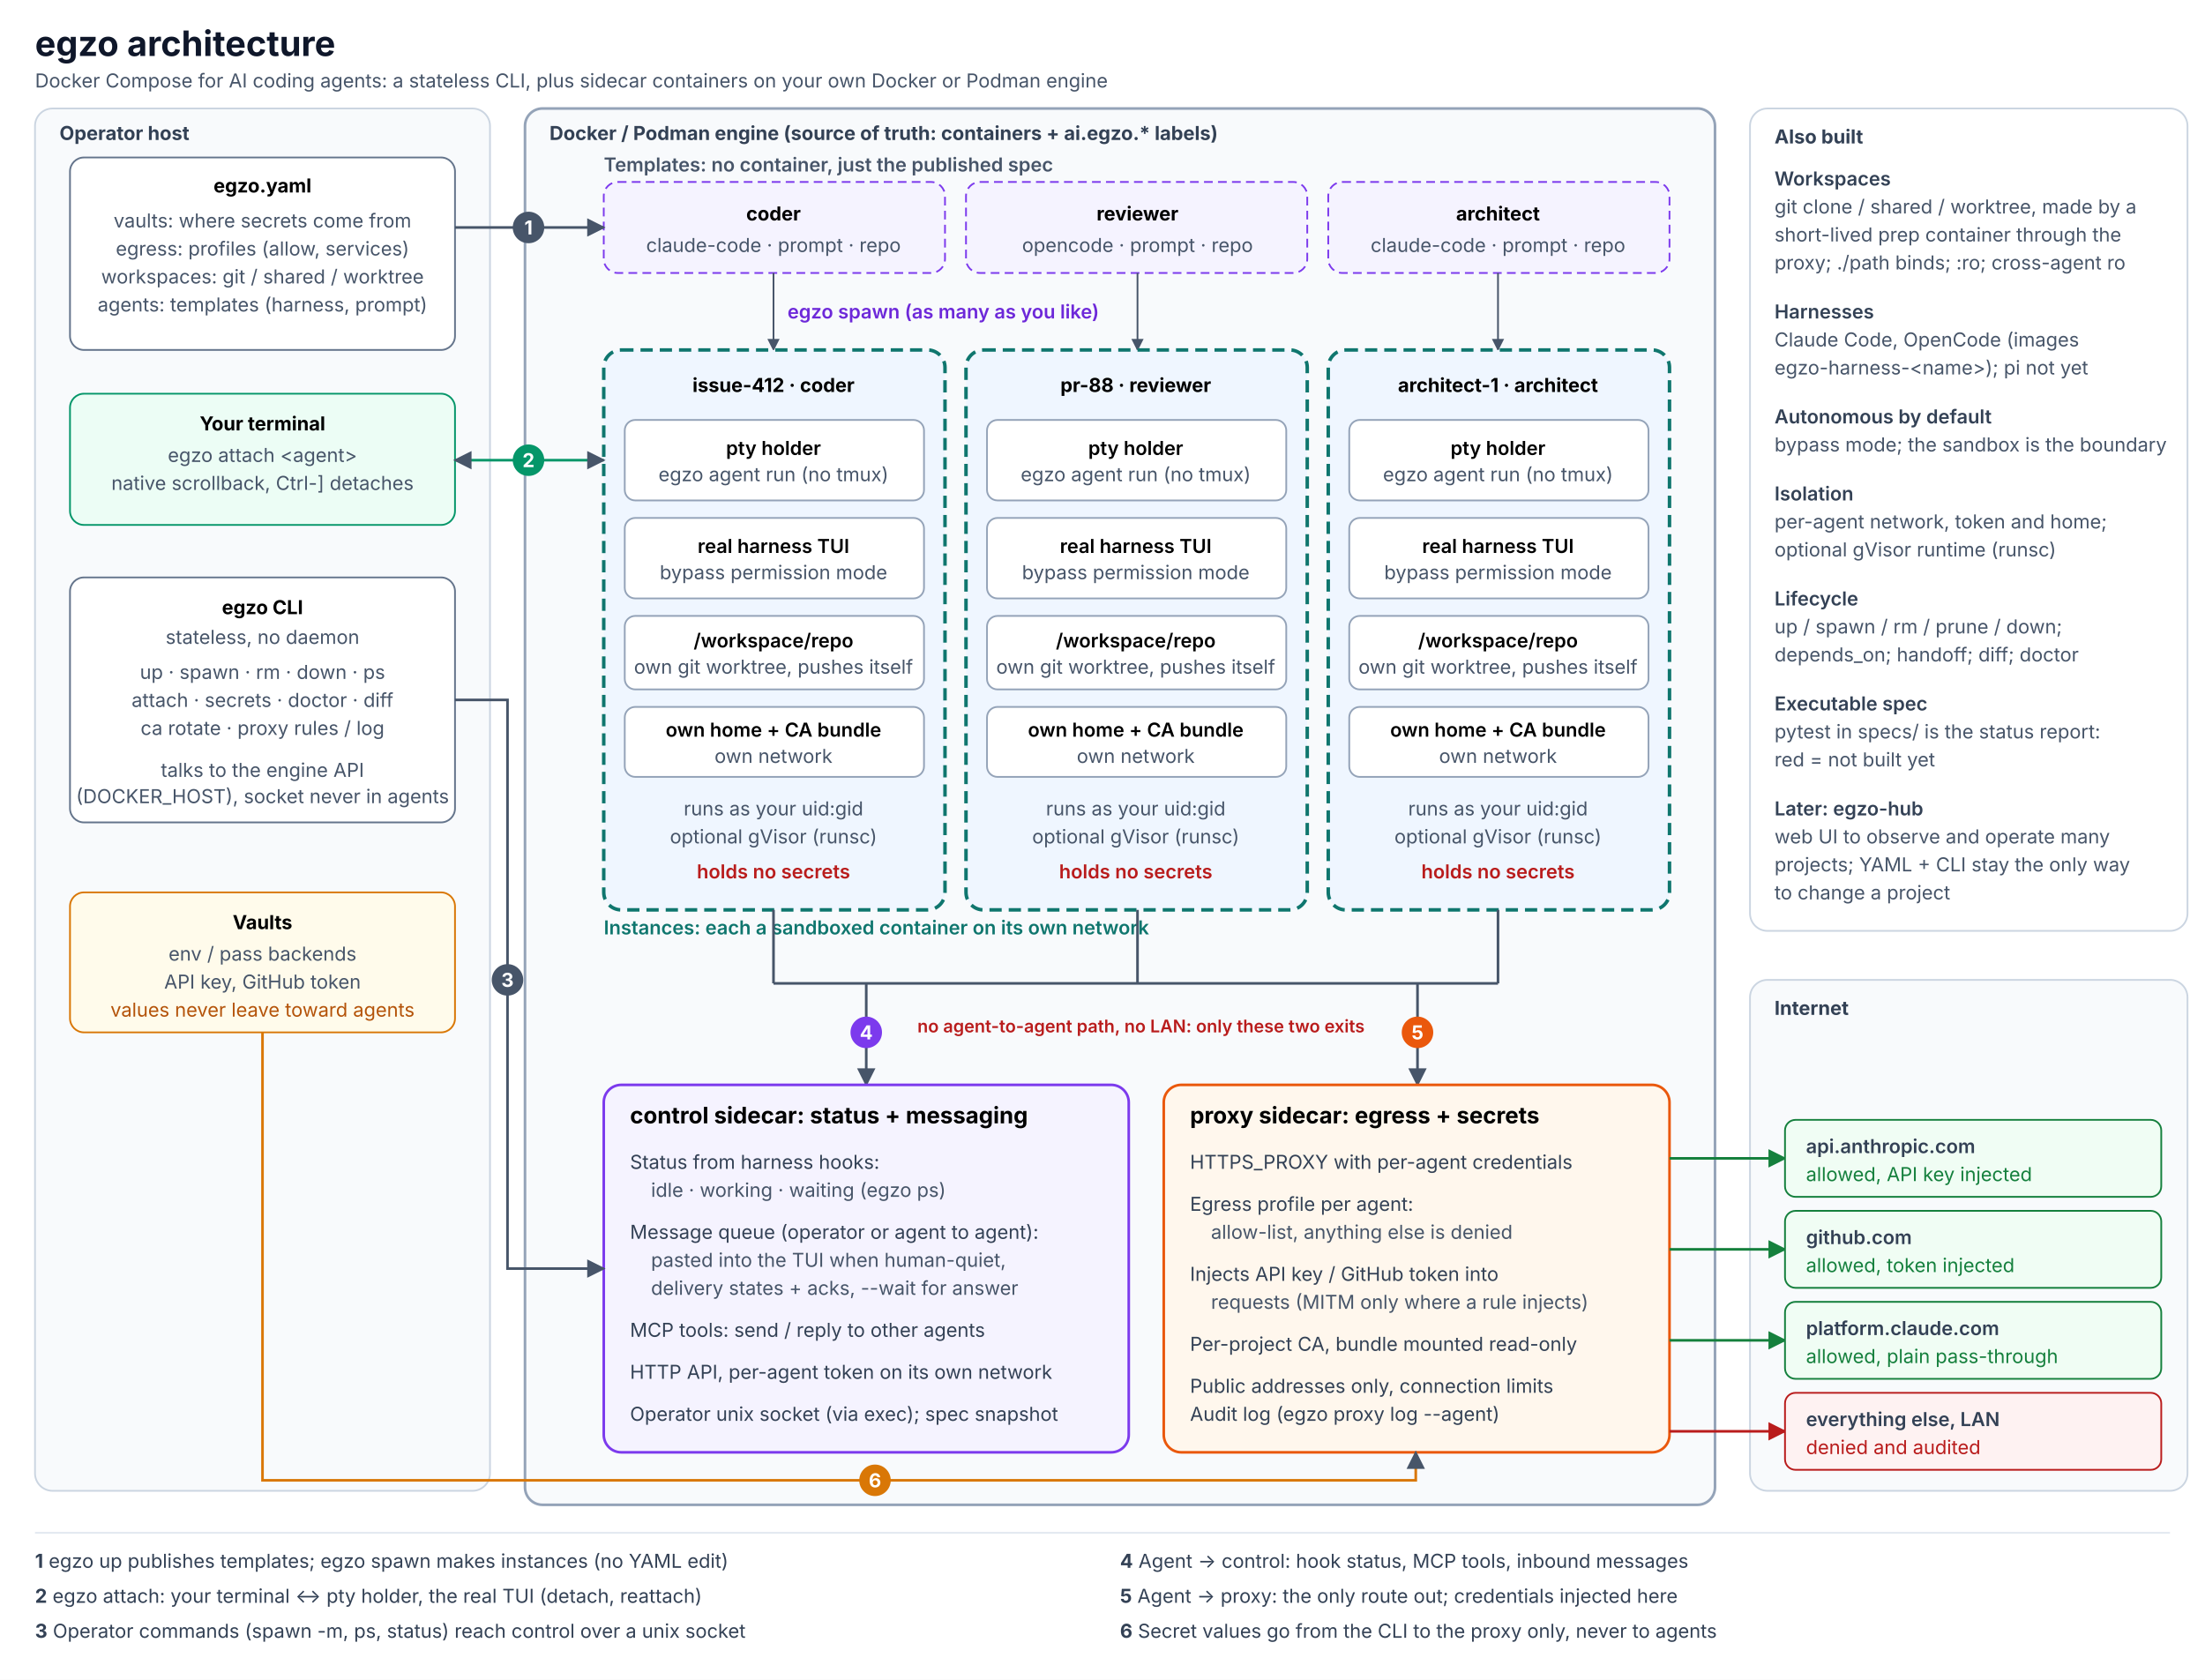
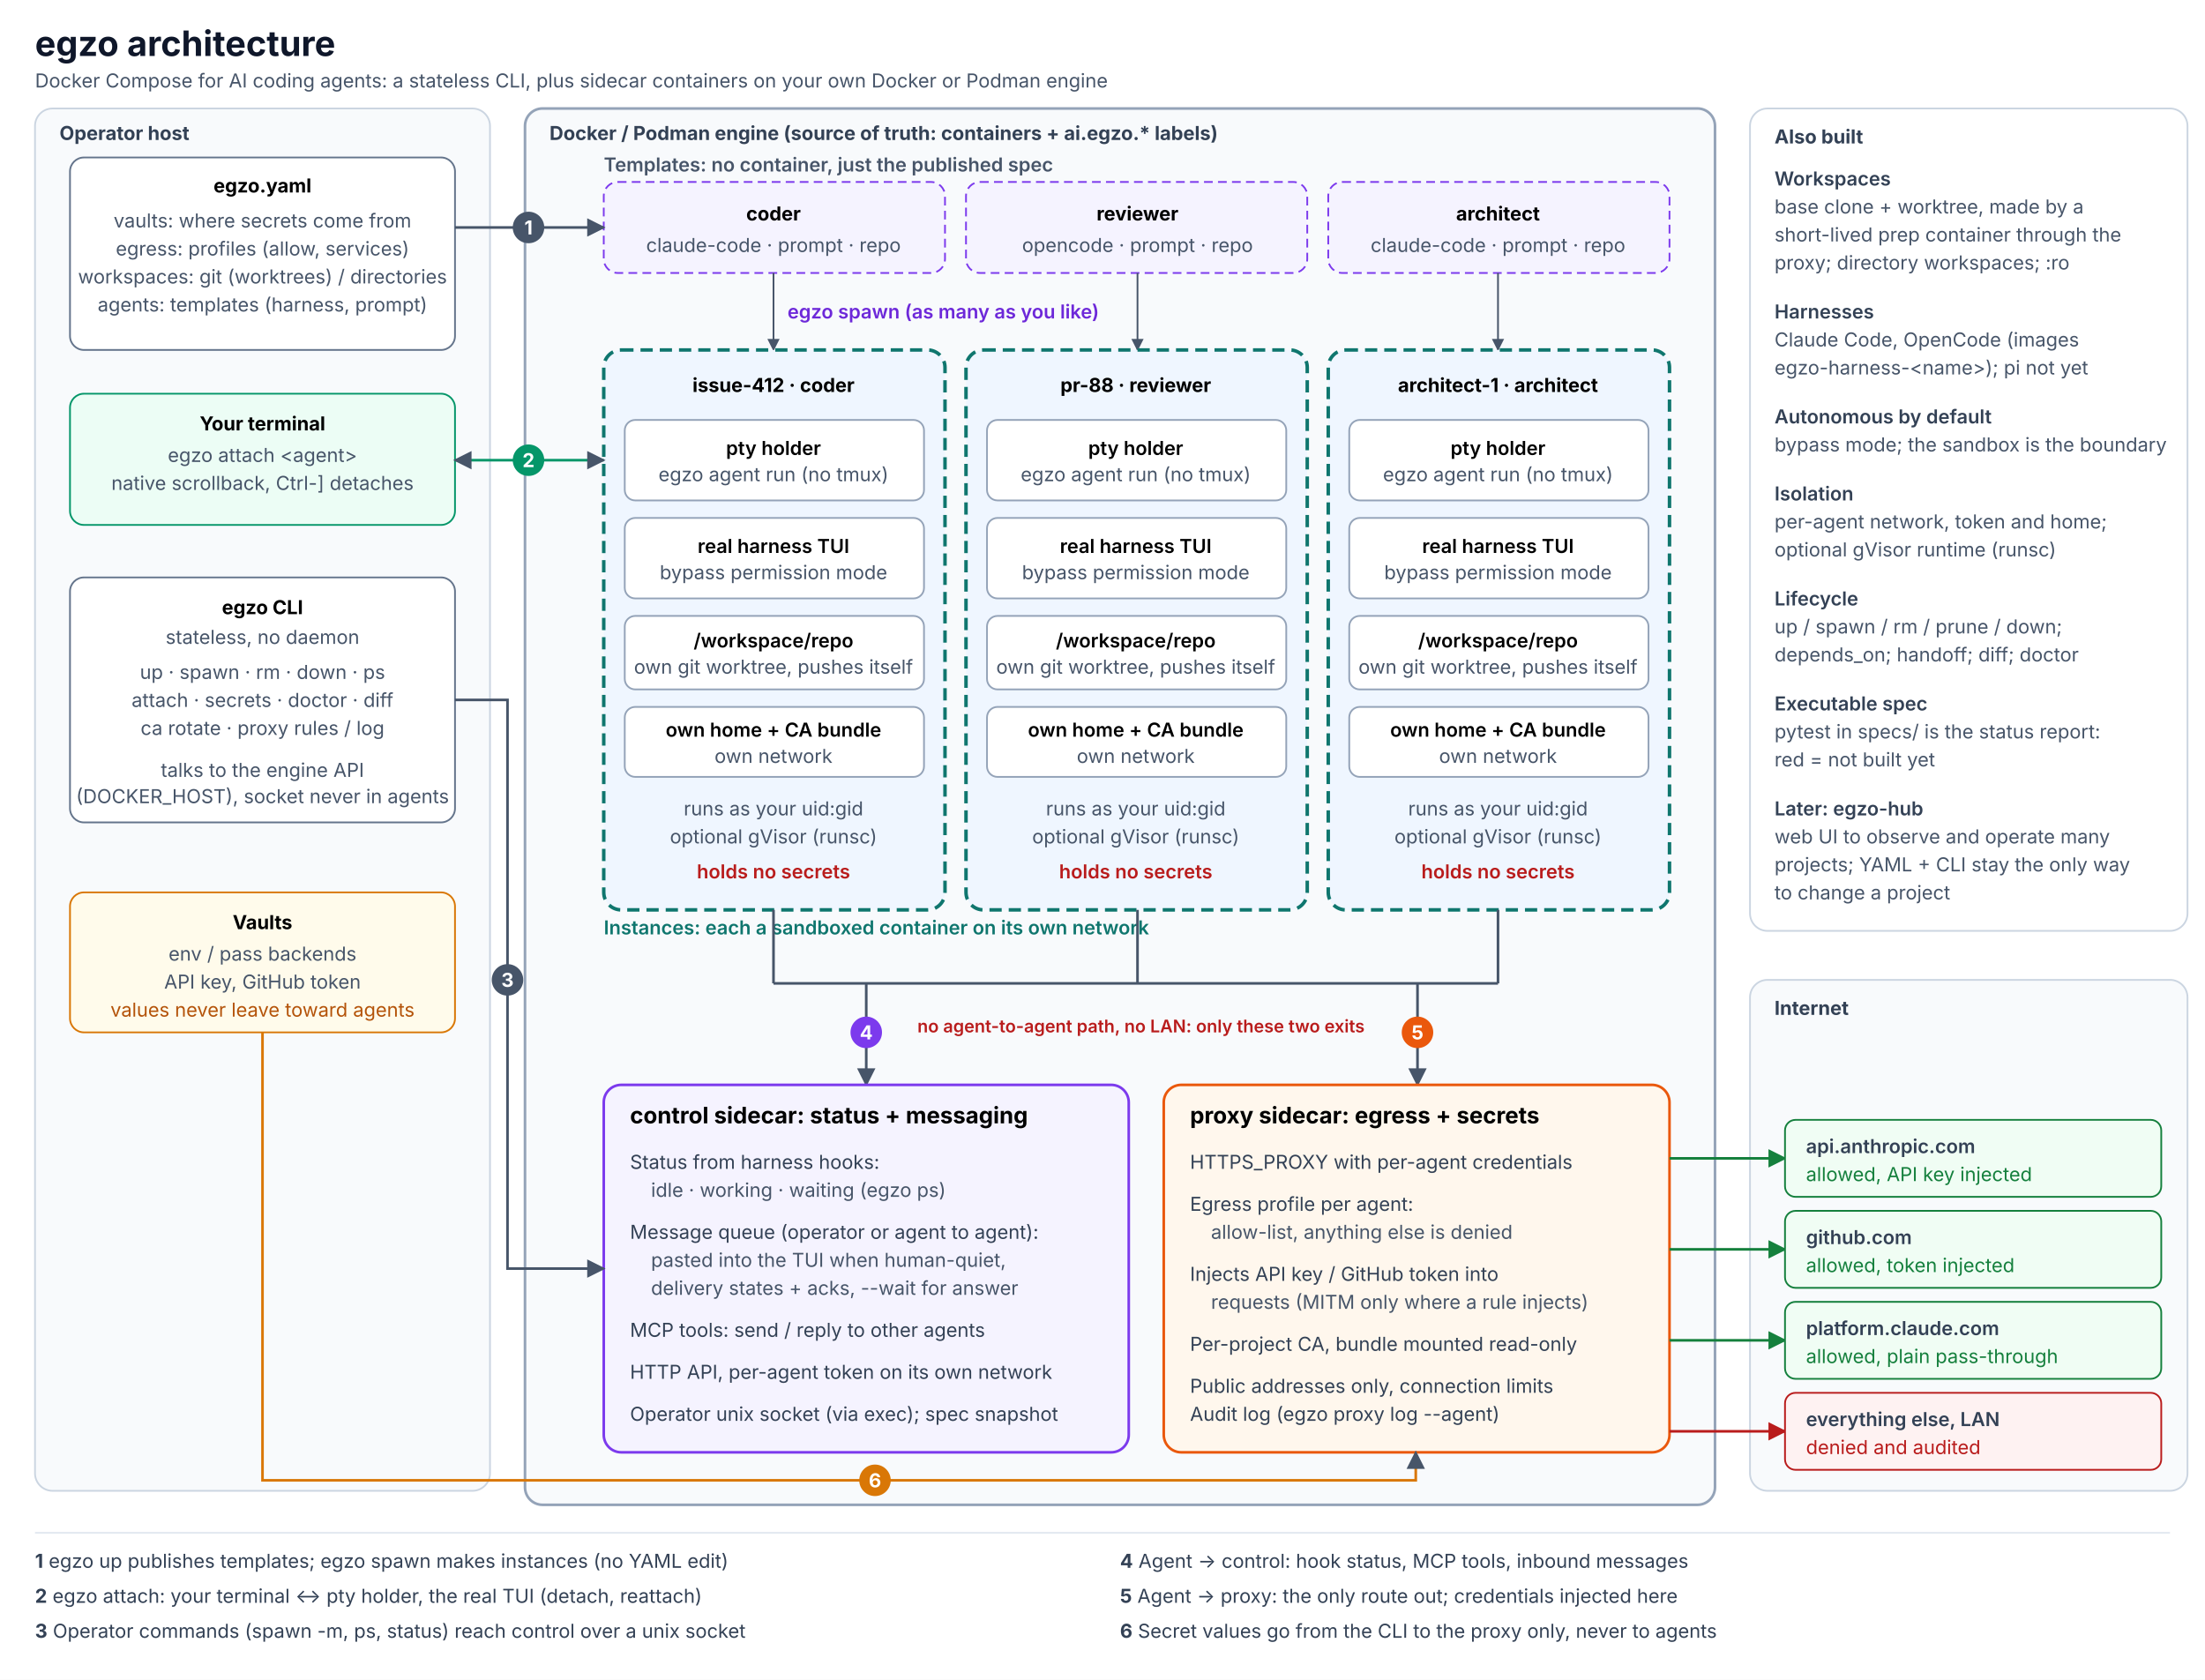
<svg xmlns="http://www.w3.org/2000/svg" viewBox="0 0 1260 960" font-family="system-ui, -apple-system, Segoe UI, sans-serif" font-size="11">
  <defs>
    <marker id="a" viewBox="0 0 10 10" refX="9" refY="5" markerWidth="7" markerHeight="7" orient="auto-start-reverse">
      <path d="M0 0L10 5L0 10z" fill="#475569" />
    </marker>
    <marker id="g" viewBox="0 0 10 10" refX="9" refY="5" markerWidth="7" markerHeight="7" orient="auto-start-reverse">
      <path d="M0 0L10 5L0 10z" fill="#15803d" />
    </marker>
    <marker id="r" viewBox="0 0 10 10" refX="9" refY="5" markerWidth="7" markerHeight="7" orient="auto-start-reverse">
      <path d="M0 0L10 5L0 10z" fill="#b91c1c" />
    </marker>
    <g id="inst-body">
      <rect x="12" y="40" width="171" height="46" rx="6" fill="#fff" stroke="#94a3b8" />
      <text x="97" y="60" text-anchor="middle" font-weight="600">pty holder</text>
      <text x="97" y="75" text-anchor="middle" fill="#475569">egzo agent run (no tmux)</text>
      <rect x="12" y="96" width="171" height="46" rx="6" fill="#fff" stroke="#94a3b8" />
      <text x="97" y="116" text-anchor="middle" font-weight="600">real harness TUI</text>
      <text x="97" y="131" text-anchor="middle" fill="#475569">bypass permission mode</text>
      <rect x="12" y="152" width="171" height="42" rx="6" fill="#fff" stroke="#94a3b8" />
      <text x="97" y="170" text-anchor="middle" font-weight="600">/workspace/repo</text>
      <text x="97" y="185" text-anchor="middle" fill="#475569">own git worktree, pushes itself</text>
      <rect x="12" y="204" width="171" height="40" rx="6" fill="#fff" stroke="#94a3b8" />
      <text x="97" y="221" text-anchor="middle" font-weight="600">own home + CA bundle</text>
      <text x="97" y="236" text-anchor="middle" fill="#475569">own network</text>
      <text x="97" y="266" text-anchor="middle" fill="#475569">runs as your uid:gid</text>
      <text x="97" y="282" text-anchor="middle" fill="#475569">optional gVisor (runsc)</text>
      <text x="97" y="302" text-anchor="middle" fill="#b91c1c" font-weight="600">holds no secrets</text>
    </g>
  </defs>
  <rect width="1260" height="960" fill="#fff" />
  <text x="20" y="32" font-size="20" font-weight="700" fill="#0f172a">egzo architecture</text>
  <text x="20" y="50" fill="#475569">Docker Compose for AI coding agents: a stateless CLI, plus sidecar containers on your own Docker or Podman engine</text>
  <rect x="20" y="62" width="260" height="790" rx="10" fill="#f8fafc" stroke="#cbd5e1" />
  <text x="34" y="80" font-weight="700" fill="#334155">Operator host</text>
  <rect x="40" y="90" width="220" height="110" rx="8" fill="#fff" stroke="#64748b" />
  <text x="150" y="110" text-anchor="middle" font-weight="700">egzo.yaml</text>
  <text x="150" y="130" text-anchor="middle" fill="#475569">vaults: where secrets come from</text>
  <text x="150" y="146" text-anchor="middle" fill="#475569">egress: profiles (allow, services)</text>
-   <text x="150" y="162" text-anchor="middle" fill="#475569">workspaces: git / shared / worktree</text>
+   <text x="150" y="162" text-anchor="middle" fill="#475569">workspaces: git (worktrees) / directories</text>
  <text x="150" y="178" text-anchor="middle" fill="#475569">agents: templates (harness, prompt)</text>
  <rect x="40" y="225" width="220" height="75" rx="8" fill="#ecfdf5" stroke="#059669" />
  <text x="150" y="246" text-anchor="middle" font-weight="700">Your terminal</text>
  <text x="150" y="264" text-anchor="middle" fill="#475569">egzo attach &lt;agent&gt;</text>
  <text x="150" y="280" text-anchor="middle" fill="#475569">native scrollback, Ctrl-] detaches</text>
  <rect x="40" y="330" width="220" height="140" rx="8" fill="#fff" stroke="#64748b" />
  <text x="150" y="351" text-anchor="middle" font-weight="700">egzo CLI</text>
  <text x="150" y="368" text-anchor="middle" fill="#475569">stateless, no daemon</text>
  <text x="150" y="388" text-anchor="middle" fill="#475569">up · spawn · rm · down · ps</text>
  <text x="150" y="404" text-anchor="middle" fill="#475569">attach · secrets · doctor · diff</text>
  <text x="150" y="420" text-anchor="middle" fill="#475569">ca rotate · proxy rules / log</text>
  <text x="150" y="444" text-anchor="middle" fill="#475569">talks to the engine API</text>
  <text x="150" y="459" text-anchor="middle" fill="#475569">(DOCKER_HOST), socket never in agents</text>
  <rect x="40" y="510" width="220" height="80" rx="8" fill="#fffbeb" stroke="#d97706" />
  <text x="150" y="531" text-anchor="middle" font-weight="700">Vaults</text>
  <text x="150" y="549" text-anchor="middle" fill="#475569">env / pass backends</text>
  <text x="150" y="565" text-anchor="middle" fill="#475569">API key, GitHub token</text>
  <text x="150" y="581" text-anchor="middle" fill="#b45309">values never leave toward agents</text>
  <rect x="300" y="62" width="680" height="798" rx="10" fill="#f8fafc" stroke="#94a3b8" stroke-width="1.5" />
  <text x="314" y="80" font-weight="700" fill="#334155">Docker / Podman engine (source of truth: containers + ai.egzo.* labels)</text>
  <text x="345" y="98" fill="#475569" font-weight="600">Templates: no container, just the published spec</text>
  <g stroke="#7c3aed" stroke-dasharray="5 3" fill="#f5f3ff">
    <rect x="345" y="104" width="195" height="52" rx="8" />
    <rect x="552" y="104" width="195" height="52" rx="8" />
    <rect x="759" y="104" width="195" height="52" rx="8" />
  </g>
  <g text-anchor="middle">
    <text x="442" y="126" font-weight="700">coder</text>
    <text x="442" y="144" fill="#475569">claude-code · prompt · repo</text>
    <text x="650" y="126" font-weight="700">reviewer</text>
    <text x="650" y="144" fill="#475569">opencode · prompt · repo</text>
    <text x="856" y="126" font-weight="700">architect</text>
    <text x="856" y="144" fill="#475569">claude-code · prompt · repo</text>
  </g>
  <g stroke="#475569" fill="none" marker-end="url(#a)">
    <path d="M442 156V200" />
    <path d="M650 156V200" />
    <path d="M856 156V200" />
  </g>
  <text x="450" y="182" fill="#6d28d9" font-weight="600">egzo spawn (as many as you like)</text>
  <g>
    <rect x="345" y="200" width="195" height="320" rx="10" fill="#eff6ff" stroke="#0f766e" stroke-width="2" stroke-dasharray="7 4" />
    <g transform="translate(345 200)">
      <text x="97" y="24" text-anchor="middle" font-weight="700">issue-412 · coder</text>
      <use href="#inst-body" />
    </g>
    <rect x="552" y="200" width="195" height="320" rx="10" fill="#eff6ff" stroke="#0f766e" stroke-width="2" stroke-dasharray="7 4" />
    <g transform="translate(552 200)">
      <text x="97" y="24" text-anchor="middle" font-weight="700">pr-88 · reviewer</text>
      <use href="#inst-body" />
    </g>
    <rect x="759" y="200" width="195" height="320" rx="10" fill="#eff6ff" stroke="#0f766e" stroke-width="2" stroke-dasharray="7 4" />
    <g transform="translate(759 200)">
      <text x="97" y="24" text-anchor="middle" font-weight="700">architect-1 · architect</text>
      <use href="#inst-body" />
    </g>
  </g>
  <text x="345" y="534" fill="#0f766e" font-weight="600">Instances: each a sandboxed container on its own network</text>
  <g stroke="#475569" fill="none" stroke-width="1.5">
    <path d="M442 520V562M650 520V562M856 520V562M442 562H856" />
  </g>
  <g stroke="#475569" fill="none" stroke-width="1.5" marker-end="url(#a)">
    <path d="M495 562V620" />
    <path d="M810 562V620" />
  </g>
  <text x="652" y="590" text-anchor="middle" fill="#b91c1c" font-size="10" font-weight="600">no agent-to-agent path, no LAN: only these two exits</text>
  <rect x="345" y="620" width="300" height="210" rx="10" fill="#f5f3ff" stroke="#7c3aed" stroke-width="1.5" />
  <text x="360" y="642" font-weight="700" font-size="13">control sidecar: status + messaging</text>
  <g fill="#334155">
    <text x="360" y="668">Status from harness hooks:</text>
    <text x="372" y="684" fill="#475569">idle · working · waiting (egzo ps)</text>
    <text x="360" y="708">Message queue (operator or agent to agent):</text>
    <text x="372" y="724" fill="#475569">pasted into the TUI when human-quiet,</text>
    <text x="372" y="740" fill="#475569">delivery states + acks, --wait for answer</text>
    <text x="360" y="764">MCP tools: send / reply to other agents</text>
    <text x="360" y="788">HTTP API, per-agent token on its own network</text>
    <text x="360" y="812">Operator unix socket (via exec); spec snapshot</text>
  </g>
  <rect x="665" y="620" width="289" height="210" rx="10" fill="#fff7ed" stroke="#ea580c" stroke-width="1.5" />
  <text x="680" y="642" font-weight="700" font-size="13">proxy sidecar: egress + secrets</text>
  <g fill="#334155">
    <text x="680" y="668">HTTPS_PROXY with per-agent credentials</text>
    <text x="680" y="692">Egress profile per agent:</text>
    <text x="692" y="708" fill="#475569">allow-list, anything else is denied</text>
    <text x="680" y="732">Injects API key / GitHub token into</text>
    <text x="692" y="748" fill="#475569">requests (MITM only where a rule injects)</text>
    <text x="680" y="772">Per-project CA, bundle mounted read-only</text>
    <text x="680" y="796">Public addresses only, connection limits</text>
    <text x="680" y="812">Audit log (egzo proxy log --agent)</text>
  </g>
  <g stroke="#475569" fill="none" stroke-width="1.5">
    <path d="M260 130H345" marker-end="url(#a)" />
    <path d="M260 263H345" marker-start="url(#a)" marker-end="url(#a)" stroke="#059669" />
    <path d="M260 400H290V725H345" marker-end="url(#a)" />
    <path d="M150 590V846H809V830" marker-end="url(#a)" stroke="#d97706" />
  </g>
  <g font-weight="700" text-anchor="middle" fill="#fff">
    <circle cx="302" cy="130" r="9" fill="#475569" />
    <text x="302" y="134">1</text>
    <circle cx="302" cy="263" r="9" fill="#059669" />
    <text x="302" y="267">2</text>
    <circle cx="290" cy="560" r="9" fill="#475569" />
    <text x="290" y="564">3</text>
    <circle cx="495" cy="590" r="9" fill="#7c3aed" />
    <text x="495" y="594">4</text>
    <circle cx="810" cy="590" r="9" fill="#ea580c" />
    <text x="810" y="594">5</text>
    <circle cx="500" cy="846" r="9" fill="#d97706" />
    <text x="500" y="850">6</text>
  </g>
  <rect x="1000" y="560" width="250" height="292" rx="10" fill="#f8fafc" stroke="#cbd5e1" />
  <text x="1014" y="580" font-weight="700" fill="#334155">Internet</text>
  <g stroke-width="1.5" fill="none">
    <path d="M954 662H1020" stroke="#15803d" marker-end="url(#g)" />
    <path d="M954 714H1020" stroke="#15803d" marker-end="url(#g)" />
    <path d="M954 766H1020" stroke="#15803d" marker-end="url(#g)" />
    <path d="M954 818H1020" stroke="#b91c1c" marker-end="url(#r)" />
  </g>
  <g stroke-width="1">
    <rect x="1020" y="640" width="215" height="44" rx="6" fill="#f0fdf4" stroke="#15803d" />
    <rect x="1020" y="692" width="215" height="44" rx="6" fill="#f0fdf4" stroke="#15803d" />
    <rect x="1020" y="744" width="215" height="44" rx="6" fill="#f0fdf4" stroke="#15803d" />
    <rect x="1020" y="796" width="215" height="44" rx="6" fill="#fef2f2" stroke="#b91c1c" />
  </g>
  <g fill="#334155">
    <text x="1032" y="659" font-weight="600">api.anthropic.com</text>
    <text x="1032" y="675" fill="#15803d">allowed, API key injected</text>
    <text x="1032" y="711" font-weight="600">github.com</text>
    <text x="1032" y="727" fill="#15803d">allowed, token injected</text>
    <text x="1032" y="763" font-weight="600">platform.claude.com</text>
    <text x="1032" y="779" fill="#15803d">allowed, plain pass-through</text>
    <text x="1032" y="815" font-weight="600">everything else, LAN</text>
    <text x="1032" y="831" fill="#b91c1c">denied and audited</text>
  </g>
  <circle cx="987" cy="620" r="0" />
  <rect x="1000" y="62" width="250" height="470" rx="10" fill="#fff" stroke="#cbd5e1" />
  <text x="1014" y="82" font-weight="700" fill="#334155">Also built</text>
  <g fill="#334155">
    <text x="1014" y="106" font-weight="600">Workspaces</text>
-     <text x="1014" y="122" fill="#475569">git clone / shared / worktree, made by a</text>
+     <text x="1014" y="122" fill="#475569">base clone + worktree, made by a</text>
    <text x="1014" y="138" fill="#475569">short-lived prep container through the</text>
-     <text x="1014" y="154" fill="#475569">proxy; ./path binds; :ro; cross-agent ro</text>
+     <text x="1014" y="154" fill="#475569">proxy; directory workspaces; :ro</text>
    <text x="1014" y="182" font-weight="600">Harnesses</text>
    <text x="1014" y="198" fill="#475569">Claude Code, OpenCode (images</text>
    <text x="1014" y="214" fill="#475569">egzo-harness-&lt;name&gt;); pi not yet</text>
    <text x="1014" y="242" font-weight="600">Autonomous by default</text>
    <text x="1014" y="258" fill="#475569">bypass mode; the sandbox is the boundary</text>
    <text x="1014" y="286" font-weight="600">Isolation</text>
    <text x="1014" y="302" fill="#475569">per-agent network, token and home;</text>
    <text x="1014" y="318" fill="#475569">optional gVisor runtime (runsc)</text>
    <text x="1014" y="346" font-weight="600">Lifecycle</text>
    <text x="1014" y="362" fill="#475569">up / spawn / rm / prune / down;</text>
    <text x="1014" y="378" fill="#475569">depends_on; handoff; diff; doctor</text>
    <text x="1014" y="406" font-weight="600">Executable spec</text>
    <text x="1014" y="422" fill="#475569">pytest in specs/ is the status report:</text>
    <text x="1014" y="438" fill="#475569">red = not built yet</text>
    <text x="1014" y="466" font-weight="600">Later: egzo-hub</text>
    <text x="1014" y="482" fill="#475569">web UI to observe and operate many</text>
    <text x="1014" y="498" fill="#475569">projects; YAML + CLI stay the only way</text>
    <text x="1014" y="514" fill="#475569">to change a project</text>
  </g>
  <line x1="20" y1="876" x2="1240" y2="876" stroke="#e2e8f0" />
  <g fill="#334155" font-size="11">
    <text x="20" y="896">
      <tspan font-weight="700">1</tspan>  egzo up publishes templates; egzo spawn makes instances (no YAML edit)</text>
    <text x="20" y="916">
      <tspan font-weight="700">2</tspan>  egzo attach: your terminal ↔ pty holder, the real TUI (detach, reattach)</text>
    <text x="20" y="936">
      <tspan font-weight="700">3</tspan>  Operator commands (spawn -m, ps, status) reach control over a unix socket</text>
    <text x="640" y="896">
      <tspan font-weight="700">4</tspan>  Agent → control: hook status, MCP tools, inbound messages</text>
    <text x="640" y="916">
      <tspan font-weight="700">5</tspan>  Agent → proxy: the only route out; credentials injected here</text>
    <text x="640" y="936">
      <tspan font-weight="700">6</tspan>  Secret values go from the CLI to the proxy only, never to agents</text>
  </g>
</svg>
